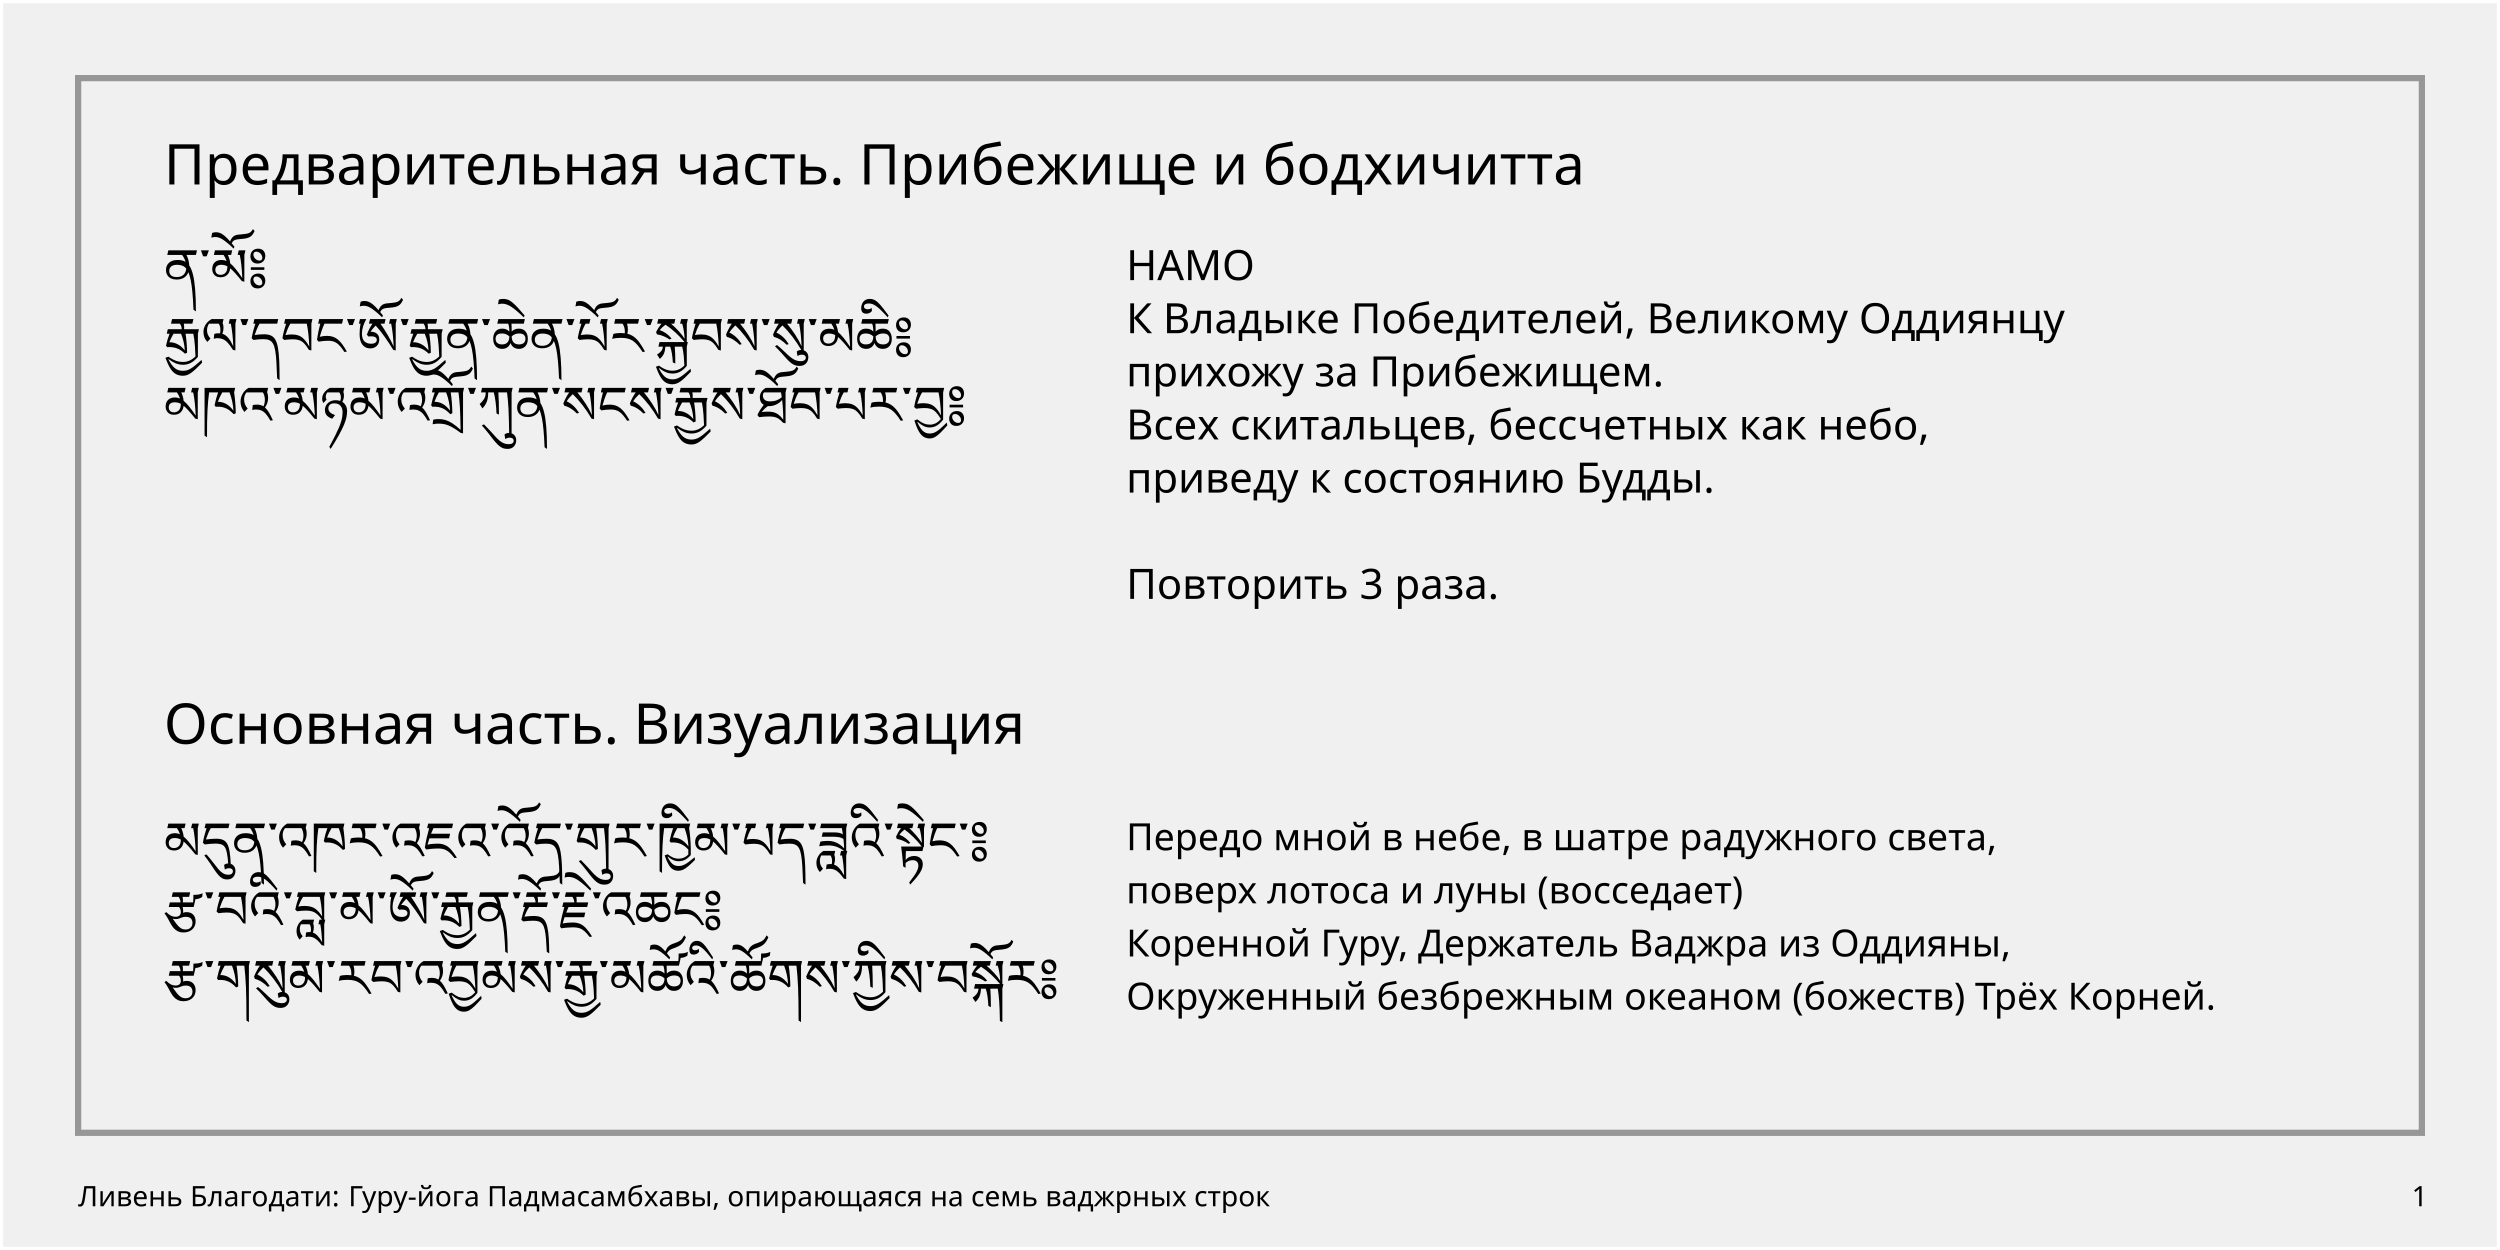
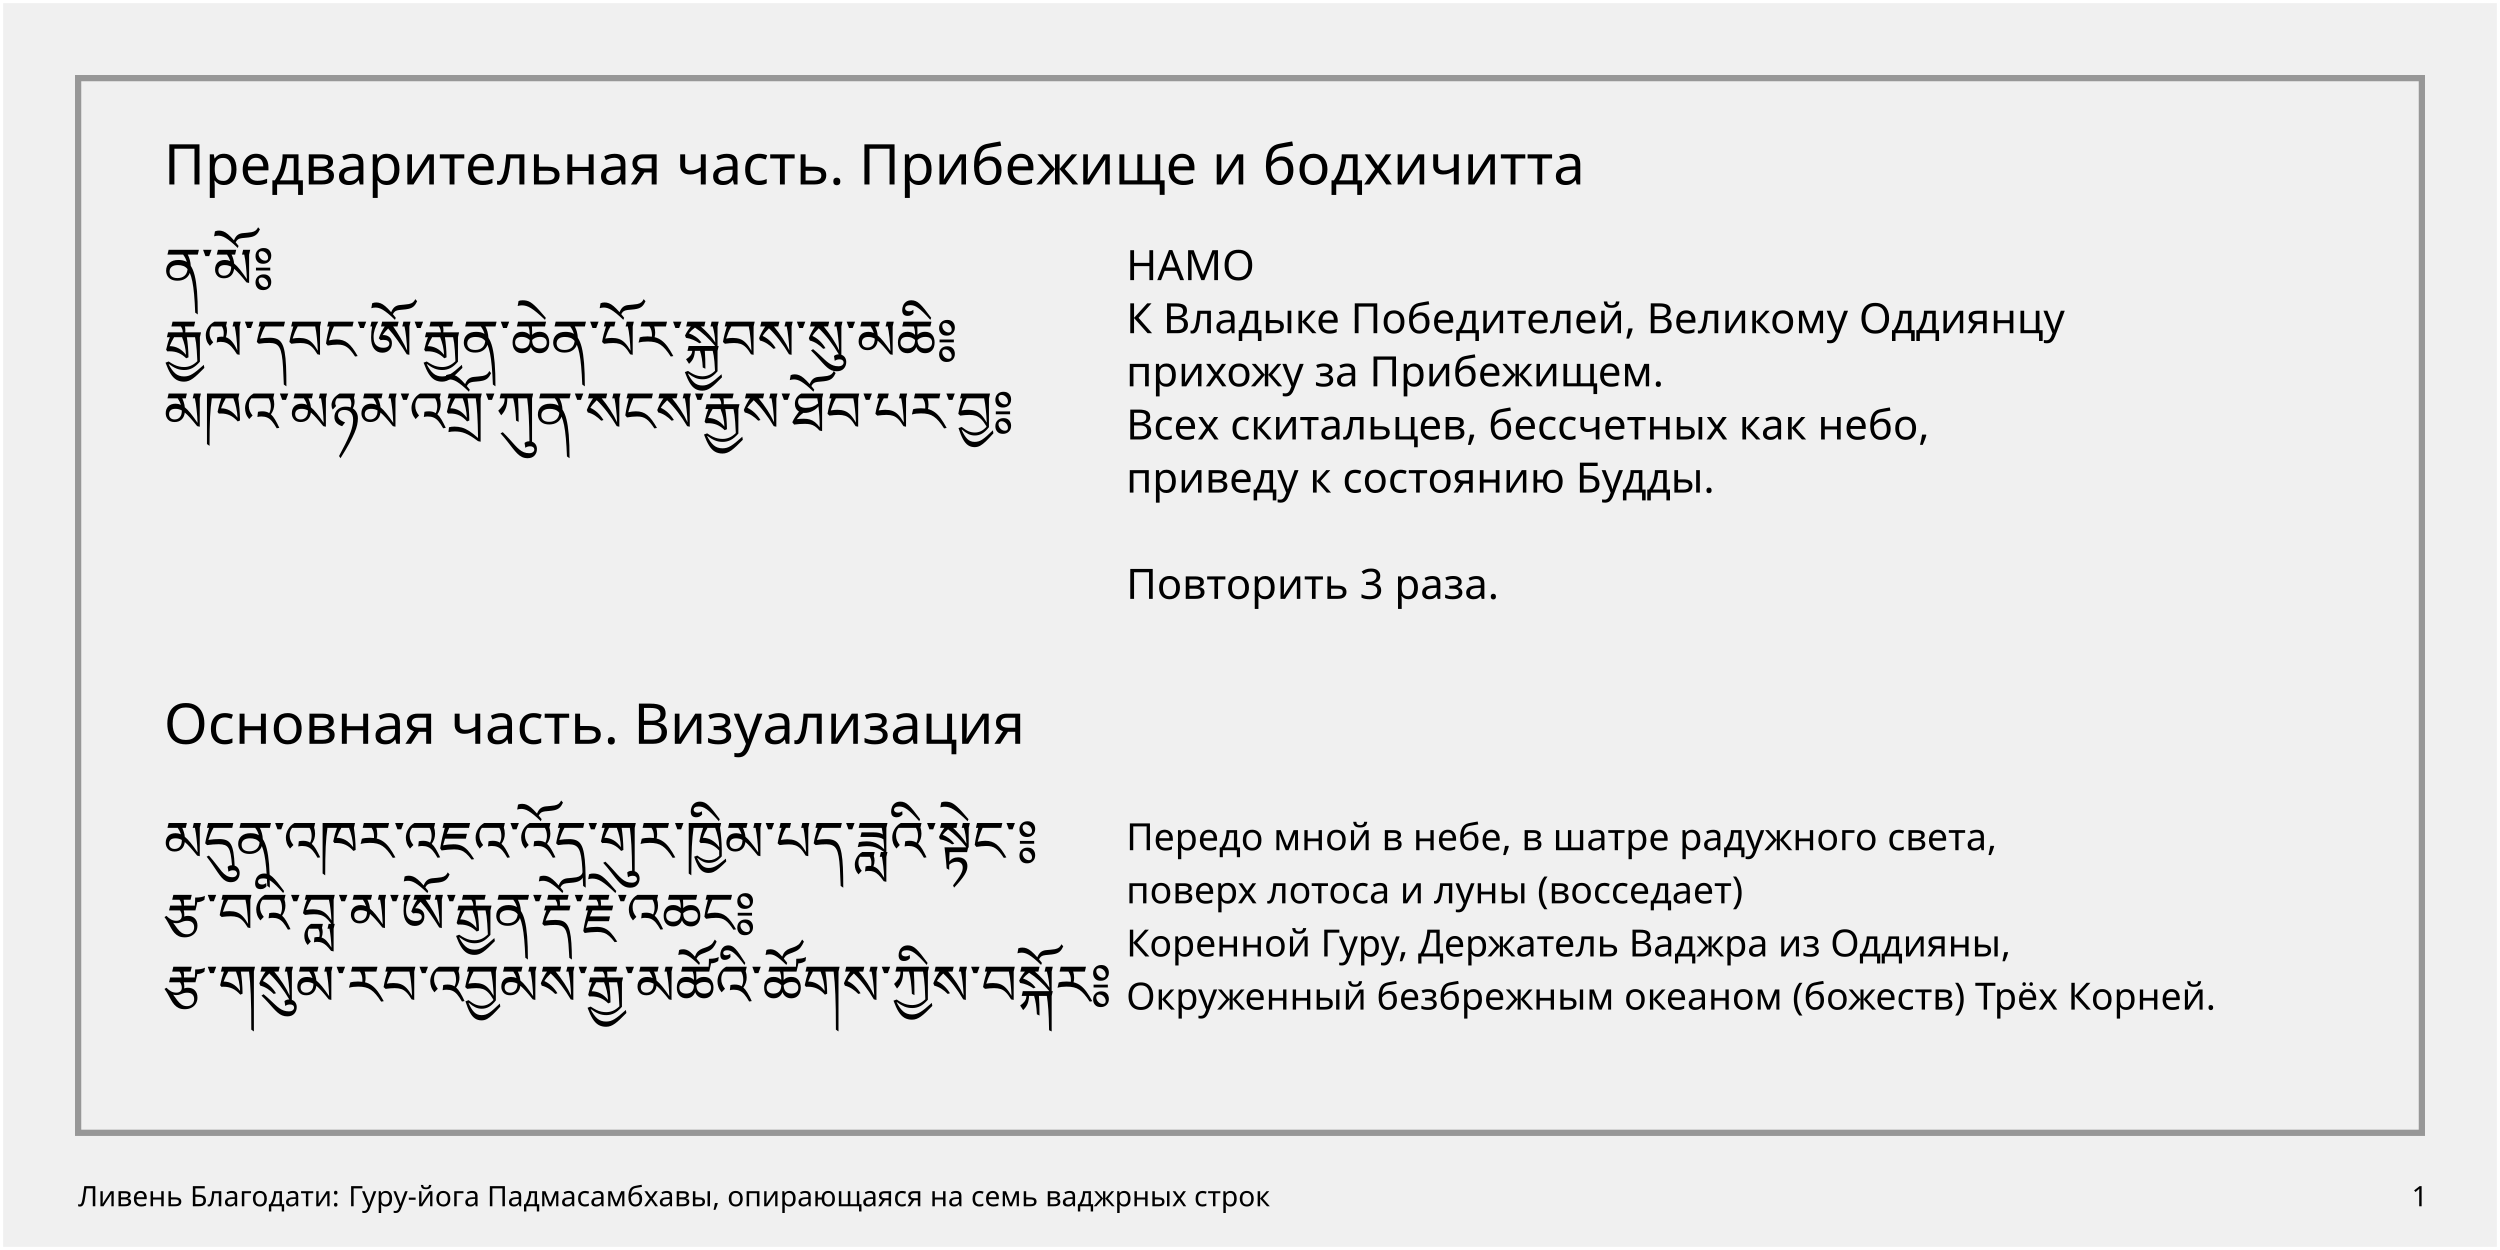
<svg xmlns="http://www.w3.org/2000/svg" width="1600px" height="800px" viewBox="0 0 1600 800" version="1.1">
  <defs />
  <g id="Page-1" stroke="none" stroke-width="1" fill="none" fill-rule="evenodd">
    <g id="1">
      <rect id="Rectangle-1" stroke="#979797" stroke-width="4" x="50" y="50" width="1500" height="675" />
      <rect id="Rectangle-1-Copy-2" stroke="#FFFFFF" stroke-width="4" x="0" y="0" width="1600" height="800" />
      <text id="НАМО" font-family="Geometria" font-size="26.811" font-weight="260" line-spacing="34" fill="#000000">
        <tspan x="720.781" y="179.265">НАМО</tspan>
        <tspan x="720.781" y="213.265">К Владыке Победителей, Великому Оддиянцу</tspan>
        <tspan x="720.781" y="247.265">     прихожу за Прибежищем.</tspan>
        <tspan x="720.781" y="281.265">Всех скитальцев, бессчетных как небо,</tspan>
        <tspan x="720.781" y="315.265">    приведу к состоянию Будды.</tspan>
        <tspan x="720.781" y="349.265" />
        <tspan x="720.781" y="383.265">Повторить 3 раза.</tspan>
      </text>
      <text id="Передо-мной-в-небе,-" font-family="Geometria" font-size="24" font-weight="260" line-spacing="34" fill="#000000">
        <tspan x="720.781" y="544.137">Передо мной в небе, в шатре радужного света,</tspan>
        <tspan x="720.781" y="578.137">      поверх лотоса и луны (восседает)</tspan>
        <tspan x="720.781" y="612.137">Коренной Гуру, Держатель Ваджра из Оддияны,</tspan>
        <tspan x="720.781" y="646.137">Окруженный безбрежным океаном (божеств) Трёх Корней.</tspan>
      </text>
      <text id="Предварительная-част" font-family="Geometria" font-size="36" font-weight="260" fill="#000000">
        <tspan x="104.881" y="118.054">Предварительная часть. Прибежище и бодхичитта</tspan>
      </text>
      <text id="Основная-часть.-Визу" font-family="Geometria" font-size="36" font-weight="260" fill="#000000">
        <tspan x="104.881" y="476.027">Основная часть. Визуализация</tspan>
      </text>
      <text font-family="Geometria" font-size="18" font-weight="260" fill="#000000">
        <tspan x="1543.448" y="772">1</tspan>
      </text>
-       <text id="ན་མོ༔" font-family="Kailasa" font-size="34" font-weight="normal" fill="#000000">
-         <tspan x="104.881" y="183.265">ན་མོ༔</tspan>
-         <tspan x="104.881" y="227.265">རྒྱལ་དབང་ཨོ་རྒྱན་ཆེན་པོར་སྐྱབས་སུ་མཆི༔</tspan>
-         <tspan x="104.881" y="271.265">མཁའ་མཉམ་འགྲོ་ཀུན་སངས་རྒྱས་ཐོབ་པར་བྱ༔</tspan>
+       <text id="ན་མོ༔" font-family="Kailasa" font-size="36" font-weight="normal" fill="#000000">
+         <tspan x="104.881" y="184.265">ན་མོ༔</tspan>
+         <tspan x="104.881" y="230.265">རྒྱལ་དབང་ཨོ་རྒྱན་ཆེན་པོར་སྐྱབས་སུ་མཆི༔</tspan>
+         <tspan x="104.881" y="276.265">མཁའ་མཉམ་འགྲོ་ཀུན་སངས་རྒྱས་ཐོབ་པར་བྱ༔</tspan>
      </text>
-       <text id="མདུན་འཁར་འཇའ་འོད་གུར" font-family="Kailasa" font-size="34" font-weight="normal" fill="#000000">
-         <tspan x="104.881" y="550.137">མདུན་འཁར་འཇའ་འོད་གུར་ཁྱིམ་པད་ཟླའི་སྟེང་༔</tspan>
-         <tspan x="104.881" y="594.137">རྩ་བའི་བླ་མ་ཨོ་རྒྱན་རྡོ་རྗེ་འཆང༔</tspan>
-         <tspan x="104.881" y="638.137">རྩ་གསུམ་རབ་འབྱམས་རྒྱ་མཚོའི་ཚོགས་ཀྱིས་བསྐོར༔ </tspan>
+       <text id="མདུན་འཁར་འཇའ་འོད་གུར" font-family="Kailasa" font-size="36" font-weight="normal" fill="#000000">
+         <tspan x="104.881" y="551.137">མདུན་འཁར་འཇའ་འོད་གུར་ཁྱིམ་པད་ཟླའི་སྟེང་༔</tspan>
+         <tspan x="104.881" y="597.137">རྩ་བའི་བླ་མ་ཨོ་རྒྱན་རྡོ་རྗེ་འཆང༔</tspan>
+         <tspan x="104.881" y="643.137">རྩ་གསུམ་རབ་འབྱམས་རྒྱ་མཚོའི་ཚོགས་ཀྱིས་བསྐོར༔ </tspan>
      </text>
      <text id="Ливень-Благодати:-Гу" font-family="Geometria" font-size="18" font-weight="260" fill="#000000">
        <tspan x="50" y="772">Ливень Благодати: </tspan>
        <tspan x="222.962" y="772">Гуру-йога Падмасамбхавы, опирающаяся на семь ваджрных строк</tspan>
      </text>
    </g>
  </g>
</svg>
